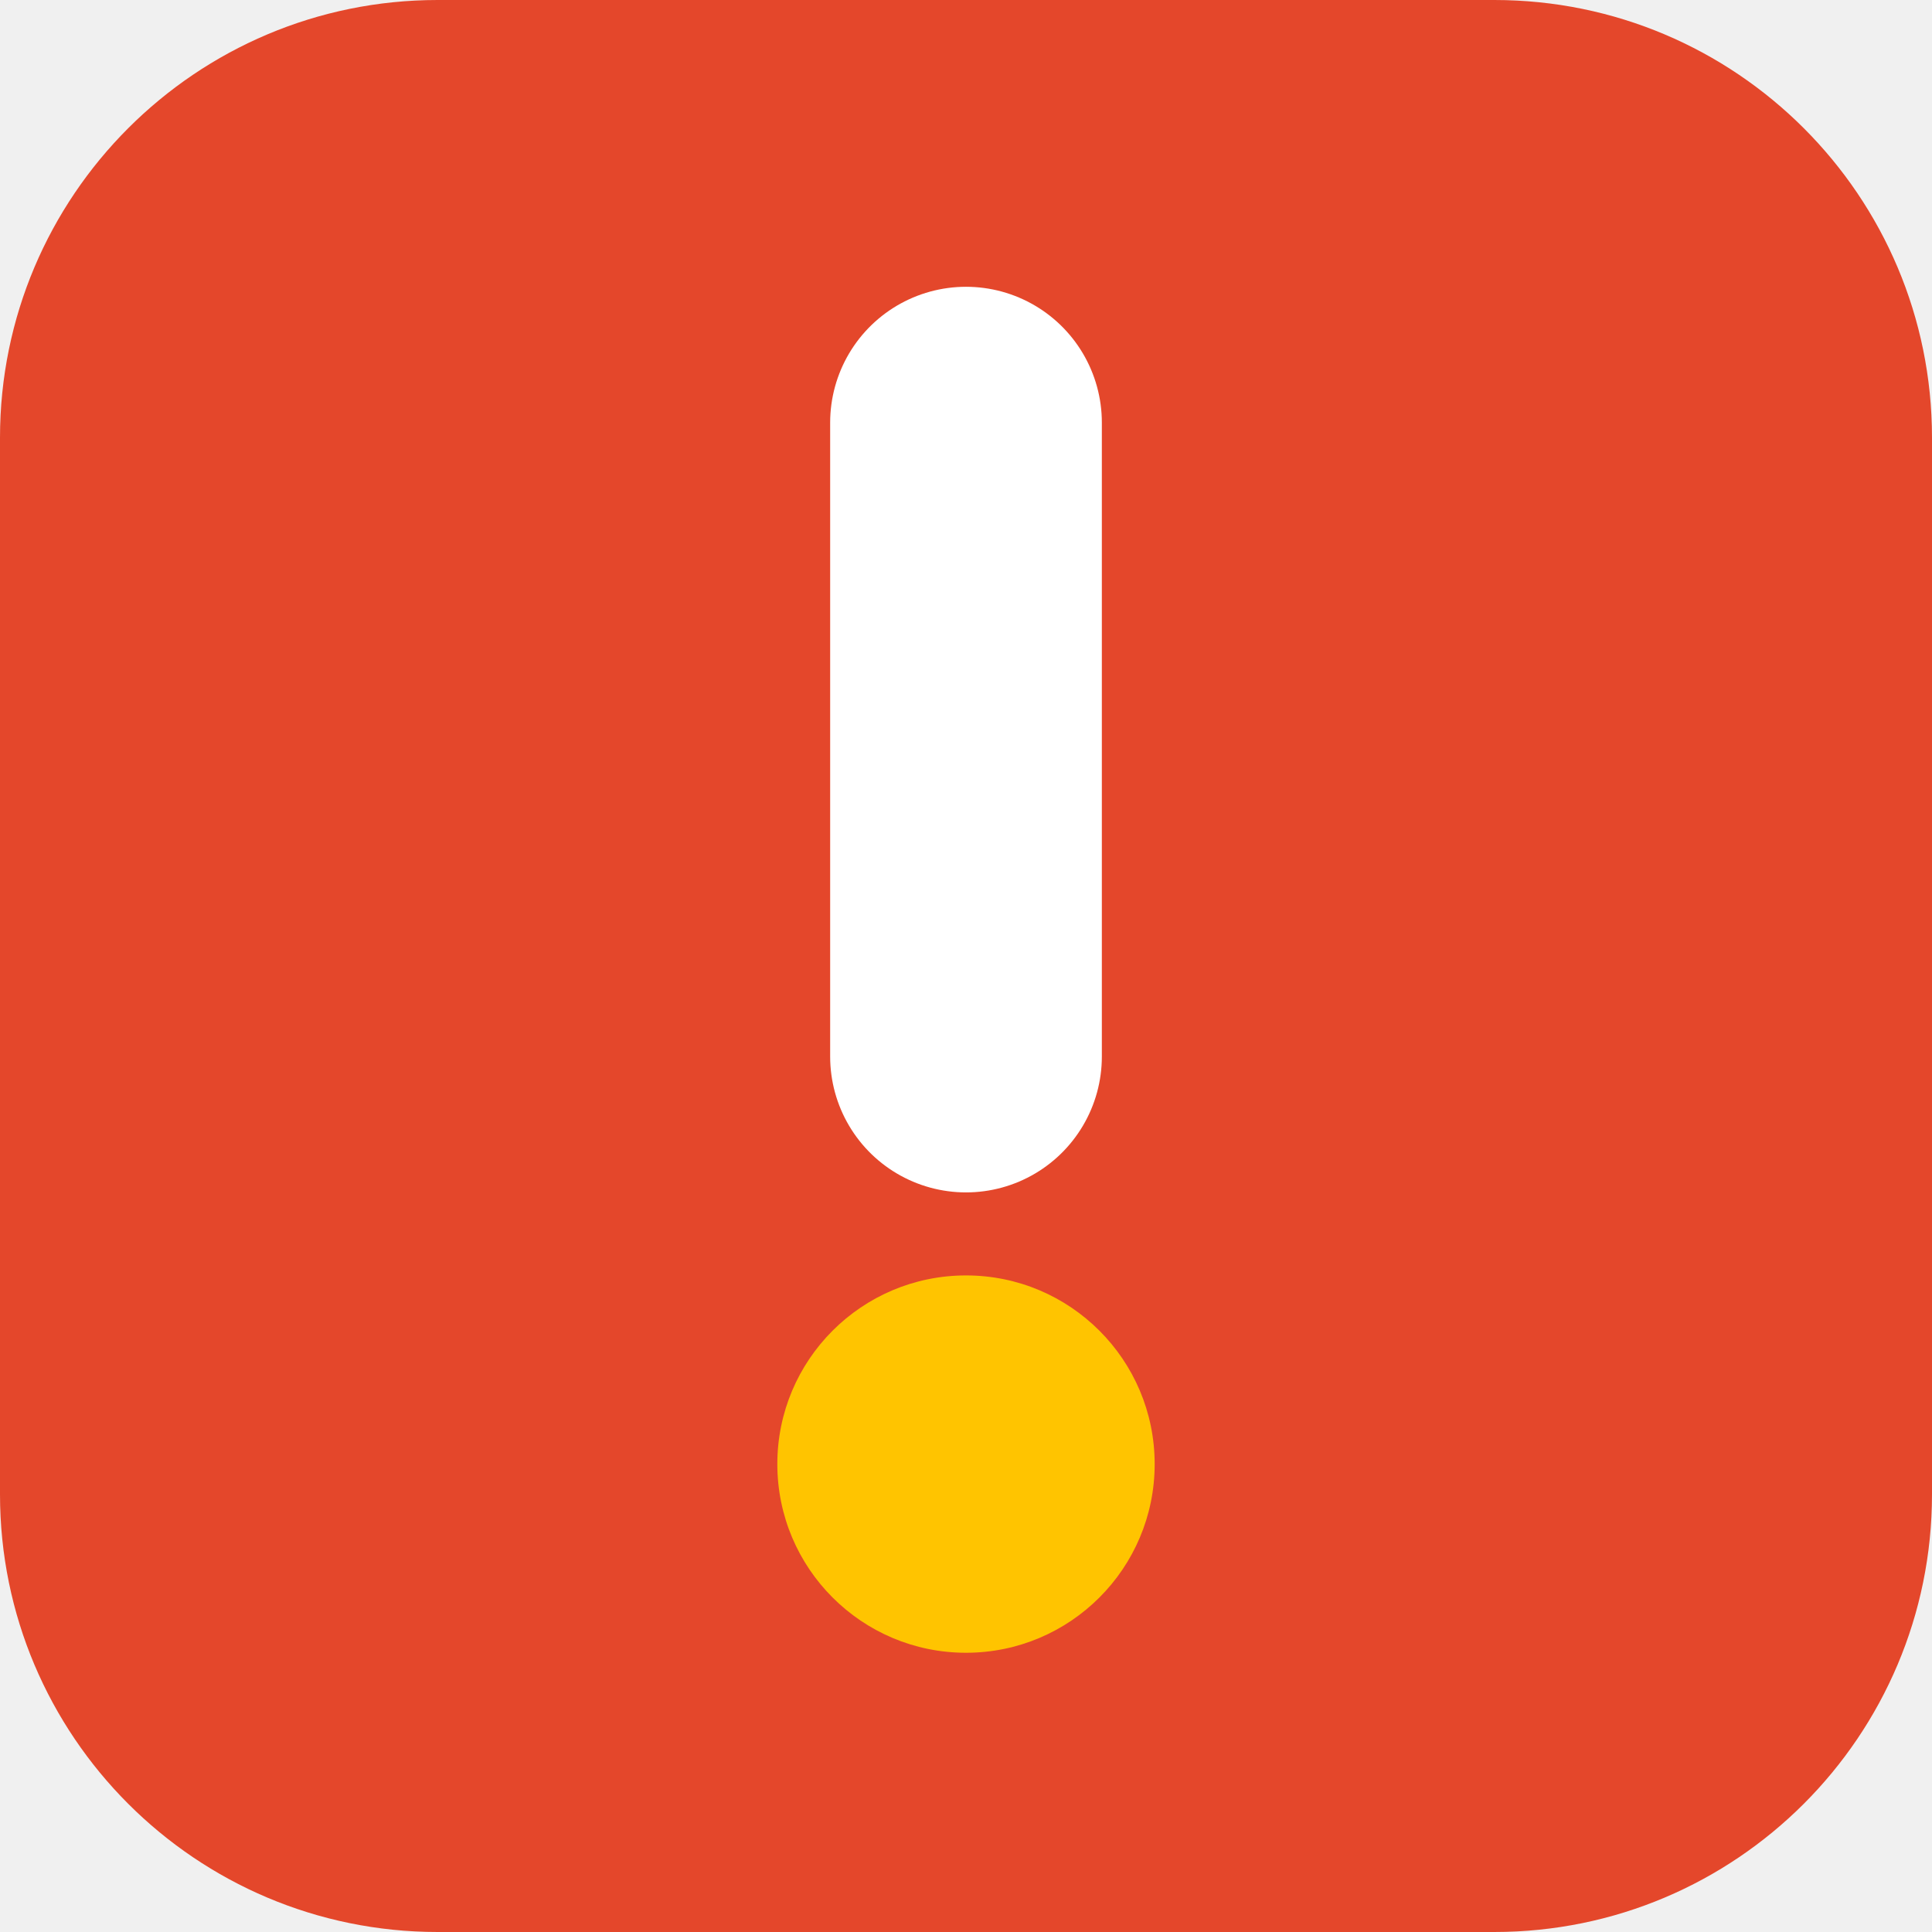
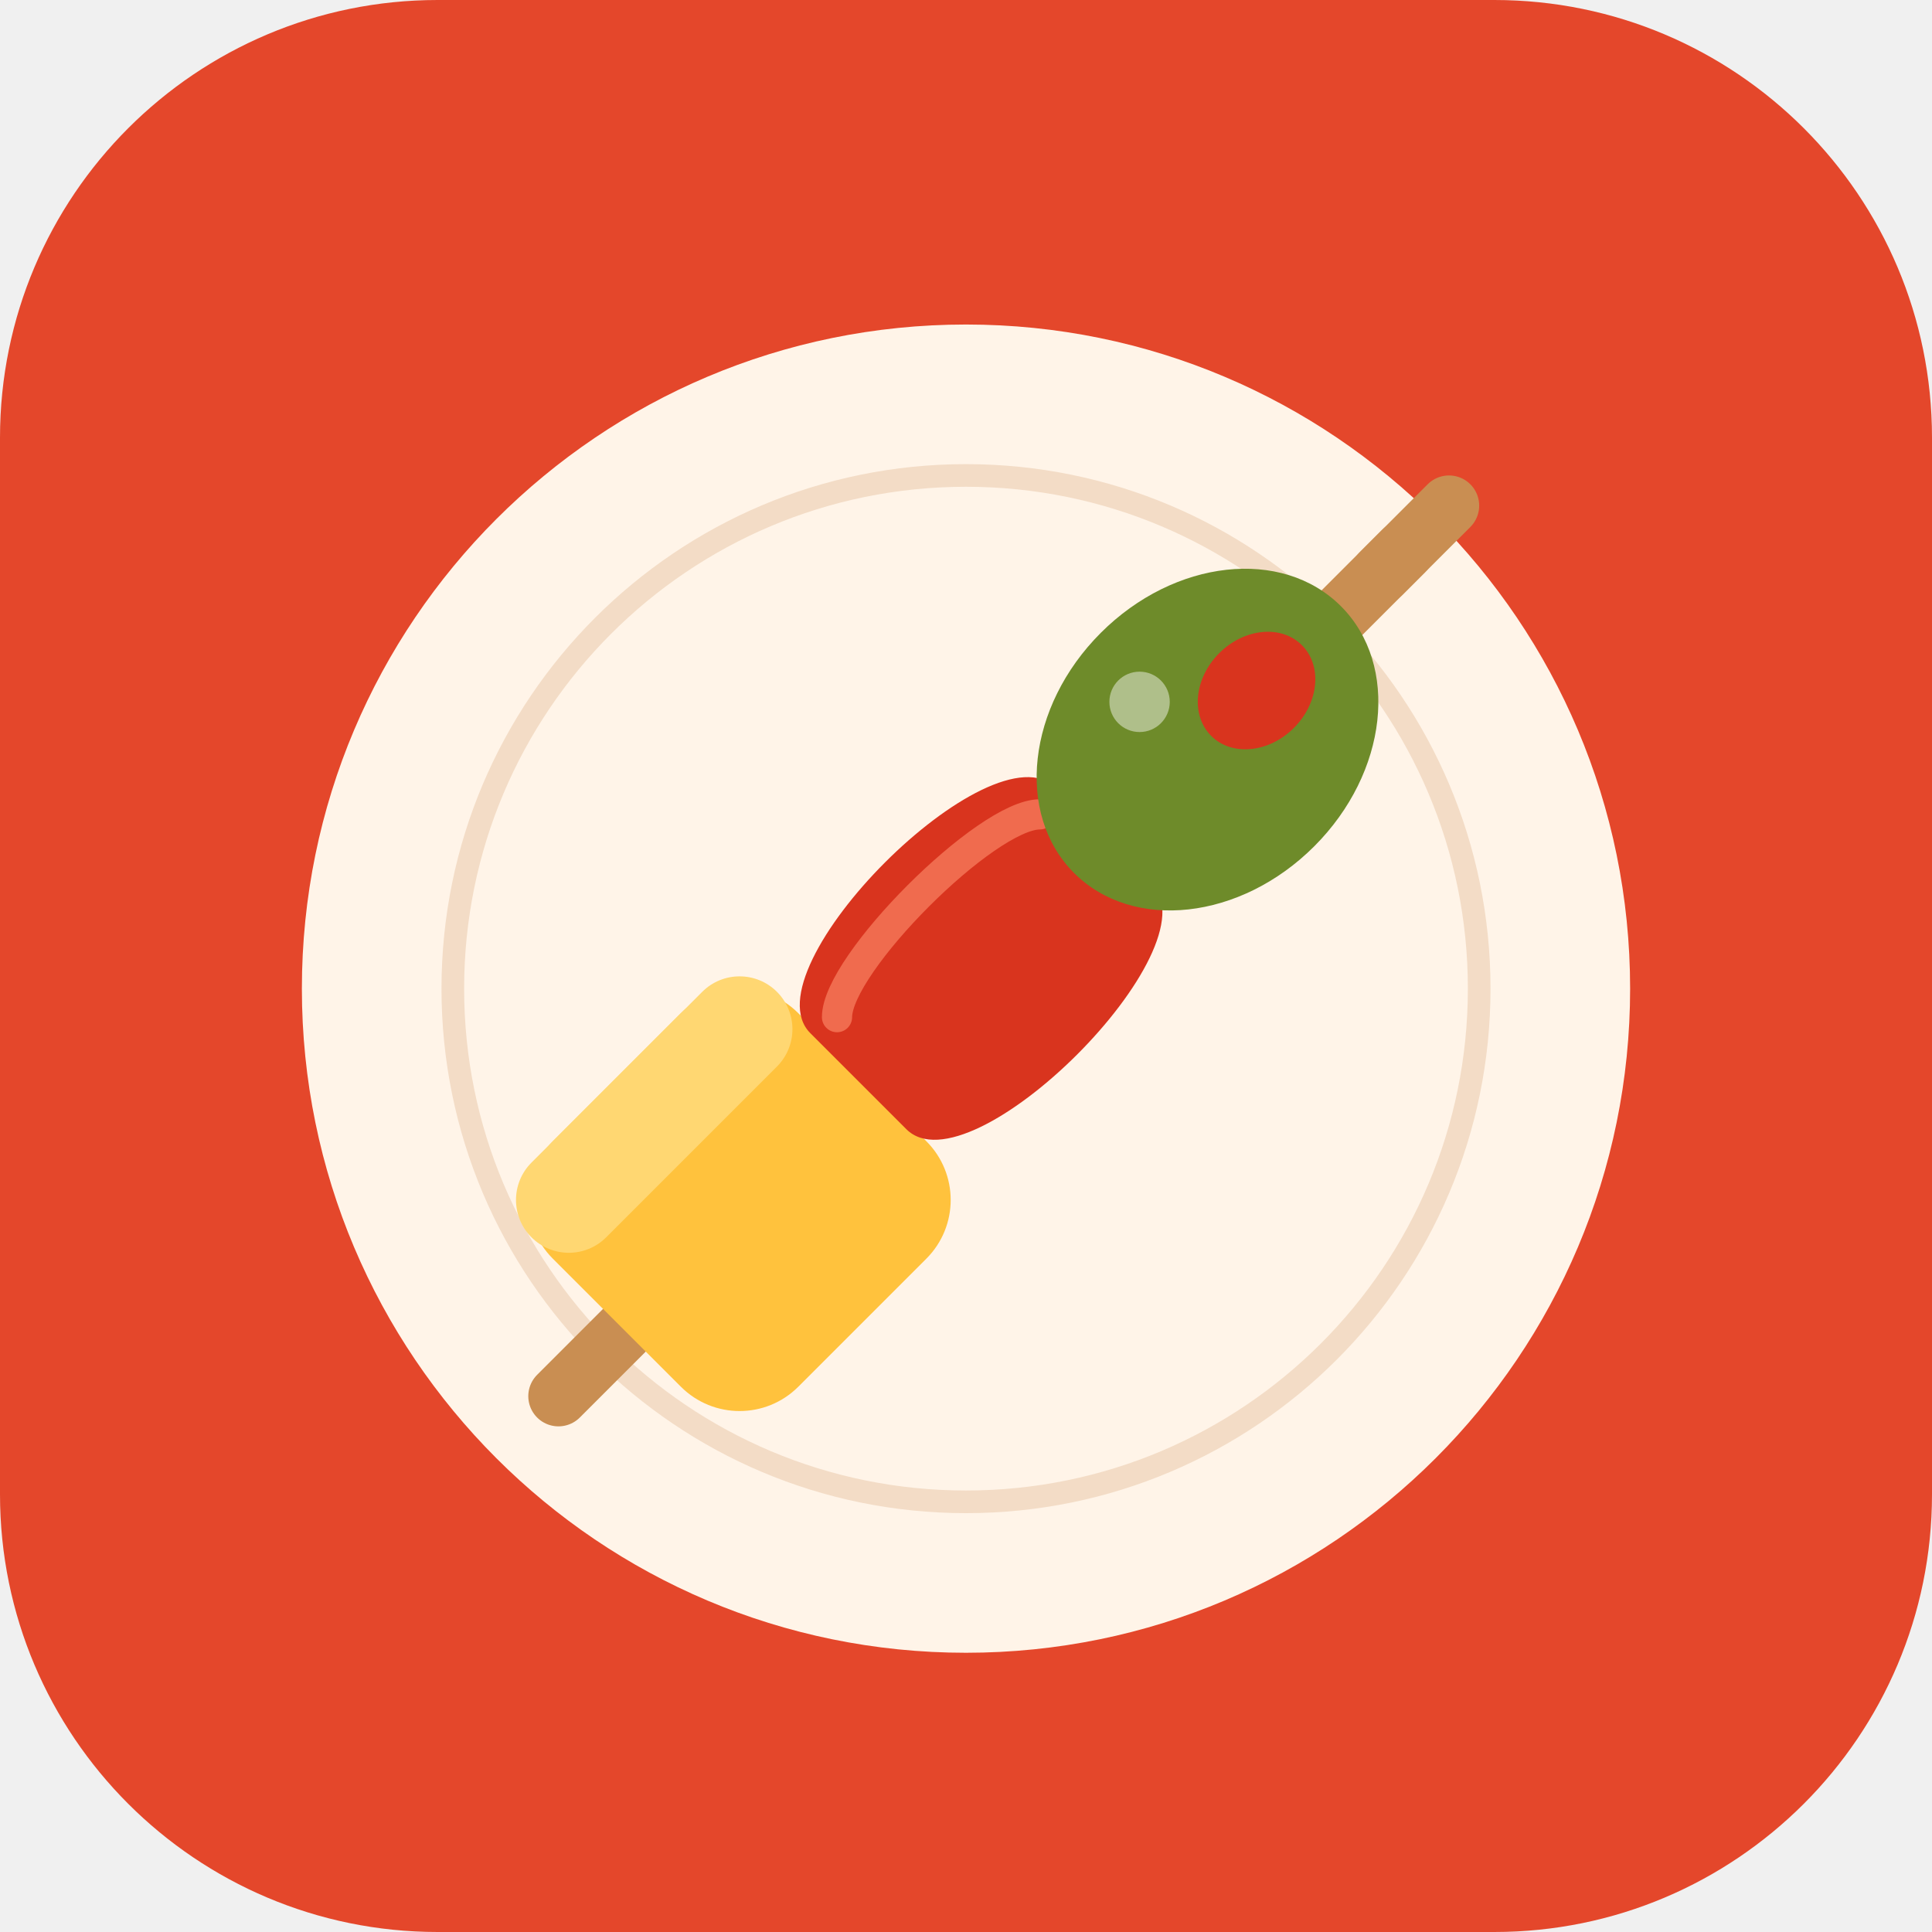
<svg xmlns="http://www.w3.org/2000/svg" viewBox="0 0 512 512" role="img" aria-label="Que Tapa!">
  <rect width="512" height="512" rx="116" fill="#E4472B" />
-   <path d="M256 112v168" fill="none" stroke="#FFFFFF" stroke-width="72" stroke-linecap="round" />
-   <circle cx="256" cy="388" r="50" fill="#FFC400" />
+   <circle cx="256" cy="262" r="176" fill="#FFF4E8" />
+   <circle cx="256" cy="262" r="136" fill="none" stroke="#F3DCC6" stroke-width="6" />
+   <path d="M148 370 372 146" stroke="#C98E52" stroke-width="16" stroke-linecap="round" />
+   <g transform="rotate(-45 196 318)">
+     <rect x="150" y="272" width="92" height="92" rx="22" fill="#FFC23D" />
+     <rect x="150" y="272" width="92" height="28" rx="14" fill="#FFD772" />
+   </g>
+   <g transform="rotate(-45 260 254)">
+     <path d="M214 236c0-24 92-24 92 0v36c0 24-92 24-92 0z" fill="#D9341E" />
+     <path d="M222 238c10-10 66-10 76 0" stroke="#F06B4E" stroke-width="8" stroke-linecap="round" fill="none" />
+   </g>
+   <ellipse cx="320" cy="196" rx="50" ry="40" transform="rotate(-45 320 196)" fill="#6E8B2A" />
+   <ellipse cx="333" cy="183" rx="17" ry="14" transform="rotate(-45 333 183)" fill="#D9341E" />
+   <circle cx="302" cy="186" r="8" fill="#FFFFFF" fill-opacity=".45" />
+   <path d="M366 152 384 134" stroke="#C98E52" stroke-width="16" stroke-linecap="round" />
</svg>
